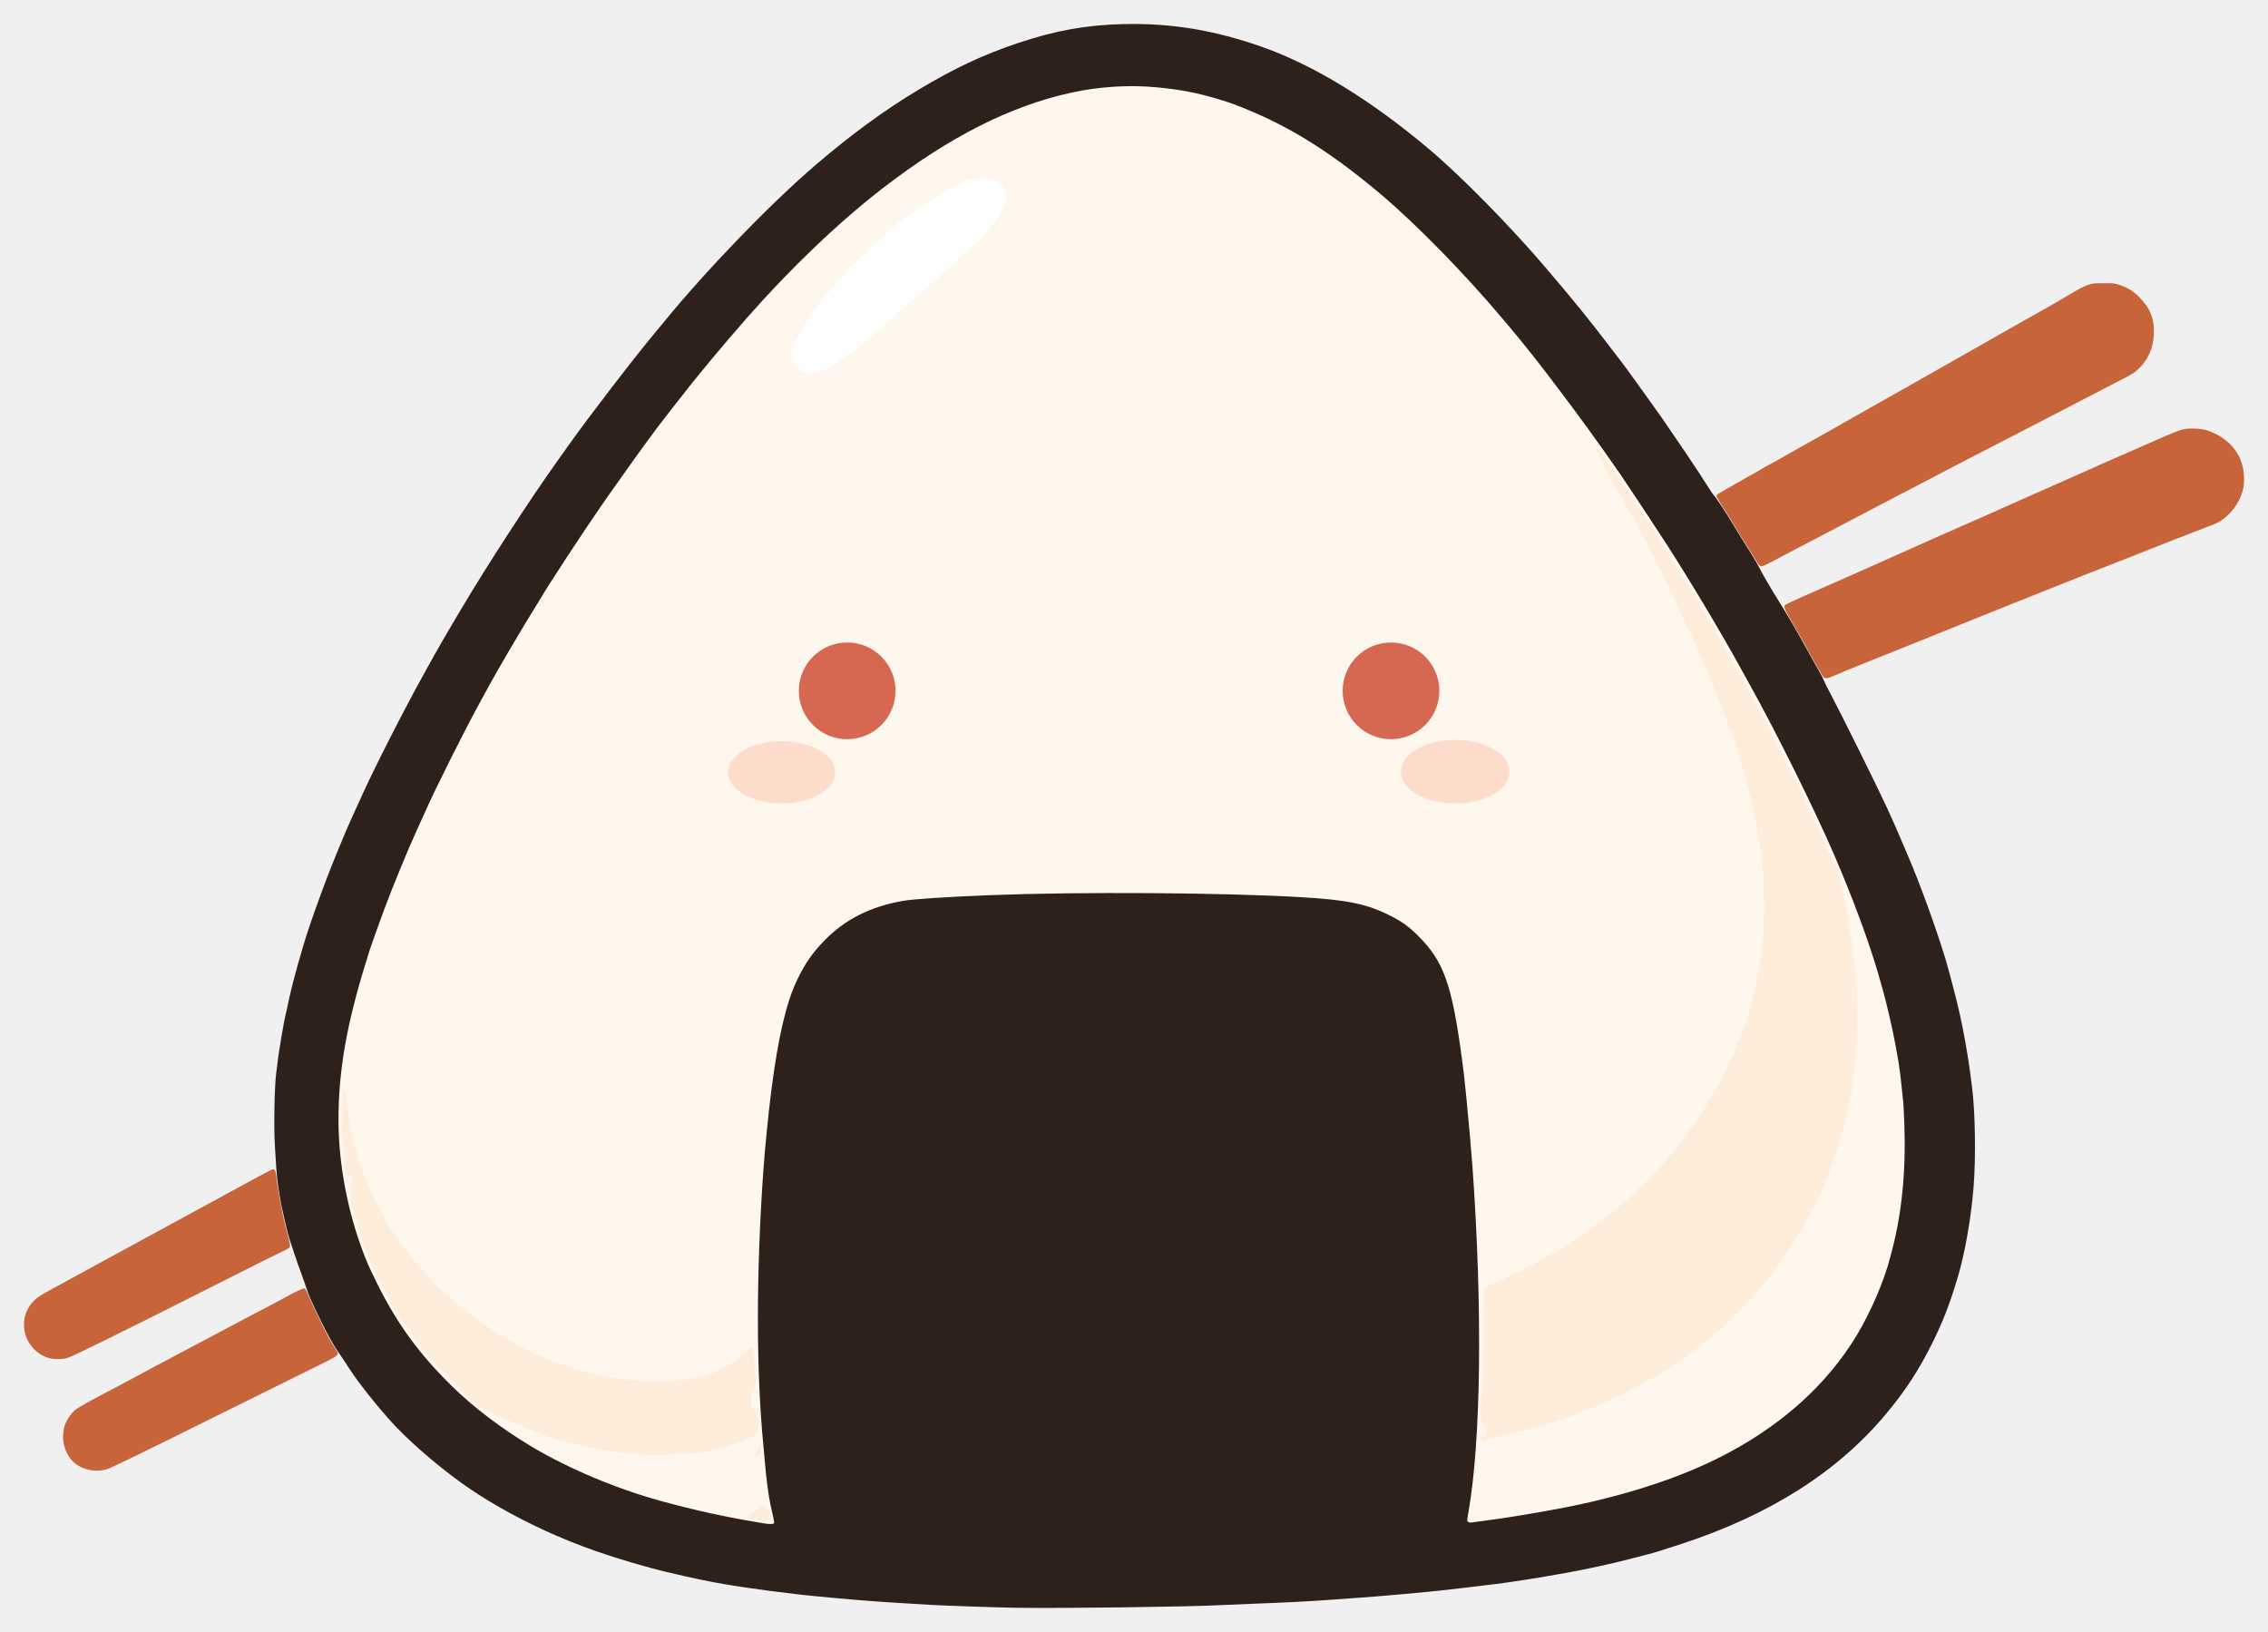
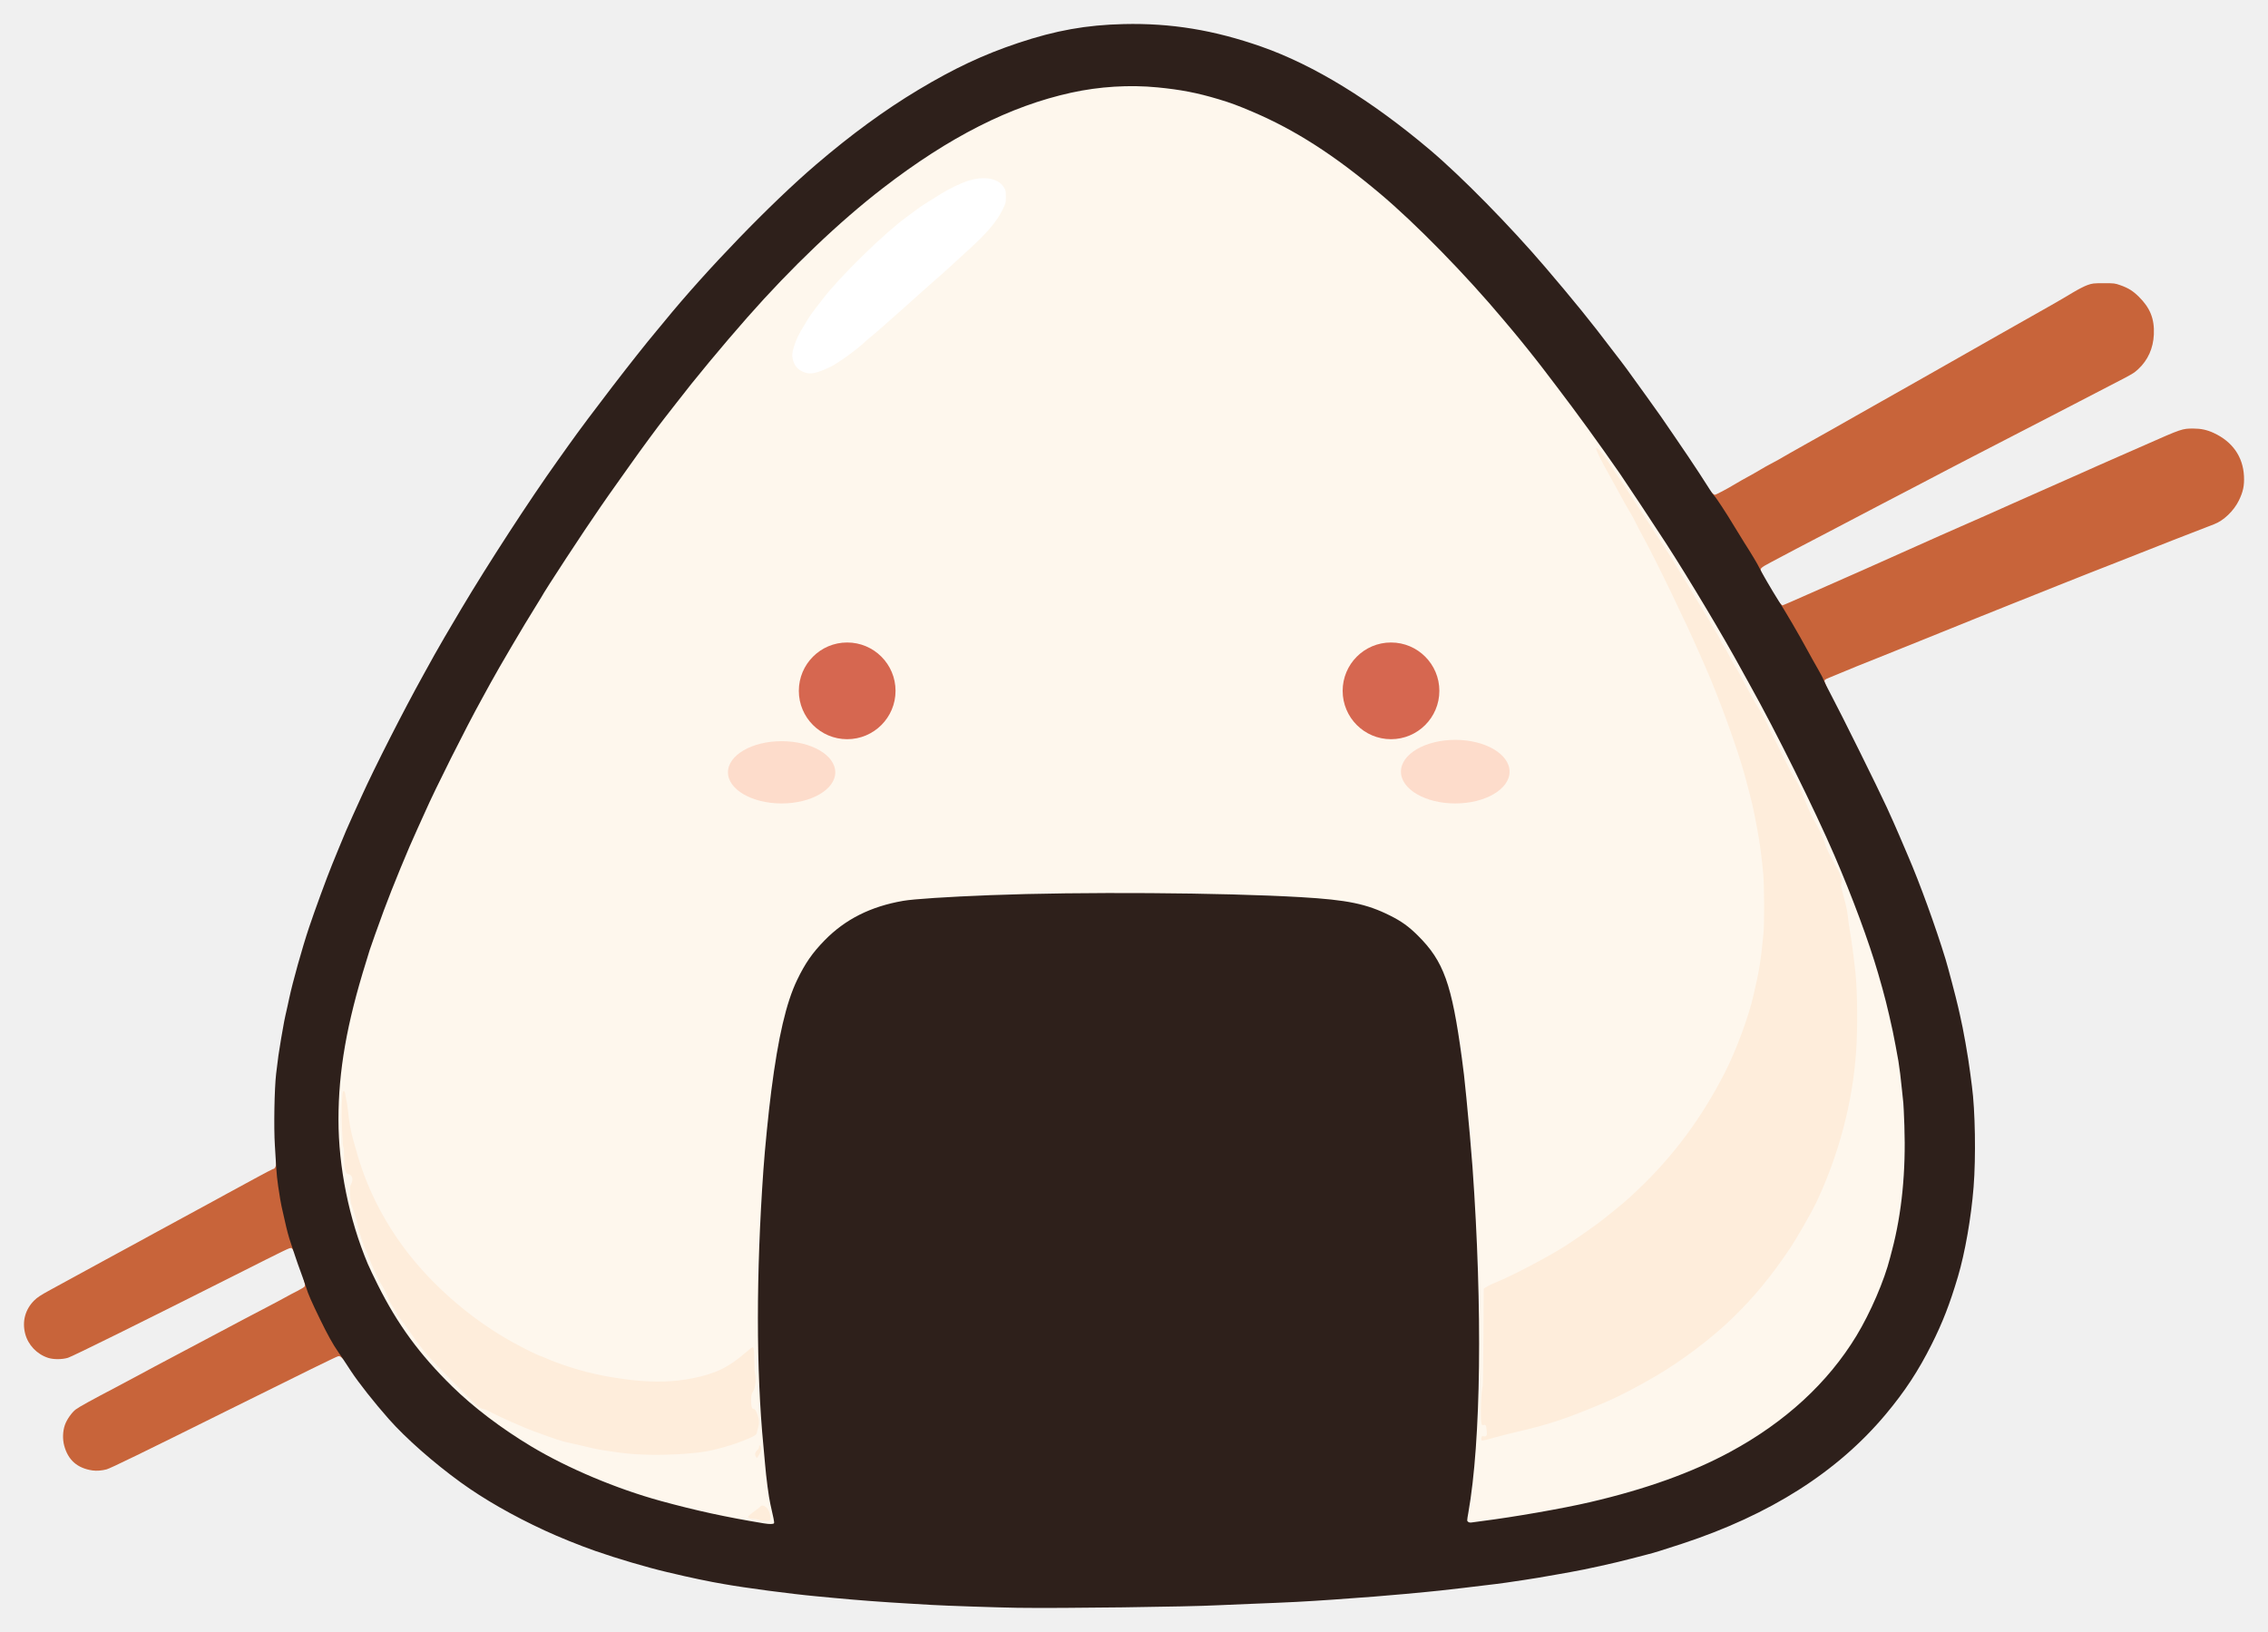
<svg xmlns="http://www.w3.org/2000/svg" viewBox="168 665 3424 2463" role="img" aria-label="Bentotachi's onigiri">
-   <path id="chopsticks" d="m 307.5,2884.987 c -22.695,-3.362 -36.662,-15.602 -42.516,-37.254 -2.709,-10.021 -2.336,-21.823 0.991,-31.382 2.848,-8.183 10.363,-18.906 16.488,-23.526 4.939,-3.725 24.267,-14.389 59.537,-32.847 10.175,-5.325 23,-12.158 28.5,-15.184 10.624,-5.845 42.326,-22.74 85,-45.297 14.3,-7.559 32.975,-17.459 41.5,-22 31.419,-16.736 51.019,-27.076 72,-37.984 11.825,-6.148 25.1,-13.22 29.5,-15.716 14.148,-8.026 26.63,-13.919 28.812,-13.603 1.66,0.24 3.023,2.493 6.235,10.307 5.225,12.711 24.049,51.955 30.646,63.891 2.769,5.01 7.009,12.095 9.421,15.744 7.633,11.548 10.587,8.975 -37.365,32.555 -22.962,11.292 -78.425,38.752 -123.25,61.023 -129.757,64.467 -178.104,88.014 -184,89.618 -7.188,1.954 -15.282,2.578 -21.5,1.657 z m -66.702,-169.918 c -17.054,-5.453 -30.443,-19.543 -34.816,-36.64 -4.749,-18.569 0.092,-36.447 13.518,-49.919 4.856,-4.873 9.718,-8.047 25.5,-16.651 10.725,-5.846 24,-13.089 29.5,-16.094 5.5,-3.005 15.4,-8.406 22,-12.002 6.6,-3.596 18.75,-10.233 27,-14.749 16.262,-8.902 32.879,-17.926 52.5,-28.512 6.875,-3.709 16.325,-8.89 21,-11.514 4.675,-2.623 25.375,-13.874 46,-25.002 20.625,-11.128 41.325,-22.375 46,-24.995 4.675,-2.619 14.575,-8.036 22,-12.037 7.425,-4.001 25.313,-13.719 39.75,-21.595 14.438,-7.877 27.296,-14.584 28.574,-14.904 3.423,-0.859 4.835,1.56 5.724,9.809 0.727,6.747 1.564,12.207 5.4,35.236 2.579,15.482 7.418,37.475 11.222,51 2.011,7.15 3.848,14.853 4.083,17.118 0.376,3.621 0.085,4.361 -2.413,6.136 -1.562,1.11 -5.571,3.166 -8.908,4.568 -3.337,1.403 -48.112,23.811 -99.5,49.795 -128.611,65.033 -216.123,108.253 -224.288,110.77 -8.776,2.705 -21.709,2.784 -29.847,0.182 z M 2920.487,1686.75 c -2.668,-3.736 -16.348,-27.553 -22.258,-38.75 -3.048,-5.775 -10.122,-18.375 -15.72,-28 -22.539,-38.753 -22.608,-38.91 -18.759,-42.174 1.655,-1.404 29.036,-13.708 84.25,-37.861 22.72,-9.939 40.676,-17.922 91,-40.461 45.507,-20.381 76.421,-34.115 90,-39.986 16.229,-7.015 51.059,-22.448 79,-35.003 19.115,-8.589 78.634,-34.974 101.5,-44.994 7.15,-3.133 17.725,-7.854 23.5,-10.489 5.775,-2.636 17.025,-7.596 25,-11.023 7.975,-3.427 30.025,-13.104 49,-21.505 54.542,-24.147 55.595,-24.505 72.098,-24.505 11.704,0 20.731,1.937 30.879,6.625 28.391,13.116 44.359,35.937 45.761,65.403 0.669,14.062 -1.301,23.438 -7.67,36.506 -7.735,15.869 -23.215,30.651 -37.724,36.024 -14.026,5.194 -100.915,39.212 -155.843,61.015 -11.55,4.585 -26.175,10.311 -32.5,12.726 -6.325,2.415 -27.25,10.723 -46.5,18.463 -19.25,7.74 -50.525,20.229 -69.5,27.752 -18.975,7.523 -40.35,16.085 -47.5,19.026 -7.15,2.941 -22.225,9.04 -33.5,13.553 -11.275,4.513 -30.175,12.127 -42,16.919 -34.108,13.823 -85.415,34.425 -98.446,39.532 -15.521,6.082 -41.277,16.713 -49.634,20.486 -8.018,3.62 -12.213,3.83 -14.433,0.721 z m -97.144,-169 c -1.103,-1.238 -4.638,-6.75 -7.855,-12.25 -3.217,-5.5 -7.95,-13.15 -10.516,-17 -2.567,-3.85 -9.534,-15.1 -15.484,-25 -5.949,-9.9 -15.279,-24.844 -20.733,-33.21 -5.464,-8.381 -9.764,-16 -9.577,-16.971 0.193,-1.002 3.784,-3.638 8.331,-6.114 4.396,-2.394 13.167,-7.404 19.492,-11.133 6.325,-3.729 15.55,-8.959 20.5,-11.622 4.95,-2.663 12.958,-7.232 17.795,-10.153 4.837,-2.921 11.137,-6.482 14,-7.914 6.239,-3.122 20.373,-11.042 30.705,-17.207 4.125,-2.461 15.825,-9.051 26,-14.643 10.175,-5.592 26.375,-14.676 36,-20.187 9.625,-5.511 24.925,-14.203 34,-19.316 9.075,-5.113 27.75,-15.683 41.5,-23.487 13.75,-7.804 32.875,-18.609 42.5,-24.01 9.625,-5.401 26.725,-15.094 38,-21.541 35.264,-20.162 63.381,-36.136 96,-54.54 85.017,-47.967 94.096,-53.154 113,-64.563 8.255,-4.982 17.946,-9.949 22.5,-11.532 7.486,-2.602 9.06,-2.781 24.5,-2.794 15.907,-0.013 16.814,0.097 25.23,3.076 11.95,4.23 18.845,8.537 27.789,17.359 17.127,16.892 23.731,33.505 22.659,57 -0.949,20.799 -8.953,38.645 -23.38,52.128 -6.584,6.154 -9.092,7.657 -34.798,20.858 -21.457,11.019 -45.13,23.291 -96,49.765 -39.964,20.799 -79.242,41.089 -119,61.473 -20.35,10.433 -37.45,19.313 -38,19.733 -0.55,0.42 -19.45,10.331 -42,22.023 -22.55,11.693 -49.775,25.885 -60.5,31.537 -39.965,21.062 -59.095,31.094 -81,42.475 -35.429,18.408 -66.314,34.635 -81.155,42.642 -7.51,4.051 -14.744,7.366 -16.076,7.366 -1.331,0 -3.323,-1.012 -4.426,-2.25 z" fill="#c8643a" />
-   <path id="body" d="m 1704,3092.374 c -29.597,-0.446 -110.042,-3.157 -129.5,-4.363 -8.8,-0.546 -24.325,-1.463 -34.5,-2.039 -37.371,-2.115 -79.365,-5.271 -113,-8.49 -8.525,-0.816 -20.675,-1.96 -27,-2.542 -37.914,-3.488 -107.687,-12.72 -139.5,-18.459 -4.95,-0.893 -12.375,-2.229 -16.5,-2.97 -8.087,-1.452 -32.749,-6.612 -42.5,-8.892 -3.3,-0.772 -9.375,-2.185 -13.5,-3.141 -4.125,-0.956 -9.975,-2.313 -13,-3.017 -28.674,-6.668 -76.672,-20.817 -108.112,-31.868 -24.743,-8.697 -54.132,-20.57 -76.405,-30.867 -48.256,-22.309 -91.88,-47.28 -126.865,-72.62 -40.933,-29.648 -83.01,-66.71 -108.545,-95.606 -21.932,-24.82 -45.658,-54.873 -57.236,-72.5 -4.154,-6.325 -9.181,-13.975 -11.171,-17 -1.99,-3.025 -5.503,-8.2 -7.806,-11.5 -8.134,-11.651 -16.271,-26.26 -27.569,-49.5 -13.129,-27.006 -18.393,-39.014 -20.824,-47.5 -0.945,-3.3 -4.406,-13.2 -7.691,-22 -3.285,-8.8 -7.488,-20.725 -9.341,-26.5 -1.852,-5.775 -4.531,-13.875 -5.952,-18 -3.745,-10.869 -6.075,-19.514 -9.971,-37 -1.9,-8.525 -3.942,-17.573 -4.539,-20.107 -0.597,-2.534 -1.48,-7.259 -1.963,-10.5 -0.483,-3.241 -1.853,-11.968 -3.044,-19.393 -1.191,-7.425 -2.529,-20.25 -2.975,-28.5 -0.445,-8.25 -1.345,-23.1 -2,-33 -1.783,-26.958 -0.749,-86.065 1.898,-108.5 2.953,-25.033 3.816,-31.098 7.612,-53.5 4.064,-23.981 4.668,-27.045 9.464,-48 0.504,-2.2 1.675,-7.6 2.602,-12 5.144,-24.398 19.594,-76.082 29.916,-107 8.543,-25.591 26.847,-75.506 35.02,-95.5 2.585,-6.325 7.093,-17.35 10.017,-24.5 9.252,-22.625 13.079,-31.539 21.251,-49.5 4.379,-9.625 10.31,-22.675 13.18,-29 20.345,-44.838 63.541,-129.69 93.415,-183.5 5.496,-9.9 12.97,-23.4 16.608,-30 6.334,-11.491 20.72,-36.145 40.612,-69.6 40.022,-67.31 103.397,-164.815 144.875,-222.9 4.517,-6.325 12.201,-17.125 17.075,-24 30.629,-43.197 101.922,-135.914 131.872,-171.501 3.35,-3.98 8.791,-10.548 12.091,-14.594 63.952,-78.422 160.967,-178.796 229.5,-237.447 53.004,-45.361 103.678,-82.407 154.17,-112.707 54.291,-32.58 98.653,-53.405 151.007,-70.885 56.687,-18.927 102.869,-27.192 159.324,-28.514 71.271,-1.669 136.229,8.983 207.869,34.086 78.908,27.65 165.974,80.99 254.631,155.998 47.725,40.377 120.614,114.566 174.041,177.142 42.872,50.214 69.434,83.008 99.959,123.412 5.225,6.916 11.132,14.585 13.127,17.042 3.804,4.685 8.8,11.537 38.256,52.468 22.02,30.597 24.754,34.502 43.074,61.5 8.024,11.825 17.211,25.325 20.416,30 8.088,11.799 27.801,41.941 33.431,51.118 2.571,4.19 5.419,8.237 6.329,8.992 2.533,2.102 18.213,25.903 29.743,45.148 5.681,9.483 12.9,21.22 16.041,26.083 9.624,14.899 21.105,34.089 22.565,37.717 1.645,4.089 20.009,35.663 28.175,48.442 11.788,18.448 31.112,51.493 43.858,75 5.07,9.35 12.491,22.625 16.491,29.5 4,6.875 7.793,14.147 8.43,16.159 0.637,2.013 5.684,12.137 11.217,22.5 14.905,27.916 70.927,140.996 84.391,170.341 6.435,14.025 14.839,32.925 18.676,42 3.837,9.075 9.794,23.025 13.238,31 17.945,41.554 41.626,106.751 56.844,156.5 3.603,11.778 15.665,57.589 18.694,71 1.118,4.95 2.457,10.8 2.975,13 4.927,20.903 12.347,62.883 15.465,87.5 0.871,6.875 2.041,15.875 2.599,20 4.927,36.378 6.089,106.914 2.505,152.071 -3.677,46.33 -12.935,99.301 -23.67,135.429 -12.27,41.294 -23.111,69.19 -39.831,102.5 -19.946,39.734 -40.287,70.707 -68.96,105 -73.002,87.312 -174.765,151.988 -308.08,195.802 -29.044,9.545 -42.782,13.773 -52.5,16.157 -4.95,1.214 -15.525,3.962 -23.5,6.107 -22.883,6.154 -70.658,16.709 -92.5,20.438 -4.4,0.751 -12.95,2.276 -19,3.388 -16.91,3.109 -45.37,7.869 -51.5,8.612 -3.025,0.367 -9.325,1.3 -14,2.073 -12.408,2.051 -37.387,5.228 -78.25,9.949 -32.109,3.71 -40.25,4.596 -54.75,5.957 -8.525,0.8 -22.925,2.158 -32,3.016 -26.312,2.489 -63.4,5.407 -107.5,8.457 -45.629,3.155 -63.69,4.087 -126.5,6.523 -20.625,0.8 -42.225,1.709 -48,2.021 -44.1,2.377 -237.908,4.855 -303,3.873 z" fill="#fef7ed" />
+   <path id="chopsticks" d="m 307.5,2884.987 c -22.695,-3.362 -36.662,-15.602 -42.516,-37.254 -2.709,-10.021 -2.336,-21.823 0.991,-31.382 2.848,-8.183 10.363,-18.906 16.488,-23.526 4.939,-3.725 24.267,-14.389 59.537,-32.847 10.175,-5.325 23,-12.158 28.5,-15.184 10.624,-5.845 42.326,-22.74 85,-45.297 14.3,-7.559 32.975,-17.459 41.5,-22 31.419,-16.736 51.019,-27.076 72,-37.984 11.825,-6.148 25.1,-13.22 29.5,-15.716 4.4,-2.496 12.594,-6.841 18.209,-9.655 5.615,-2.814 10.661,-5.962 11.213,-6.994 0.713,-1.332 0.541,-3.509 -0.594,-7.497 -1.292,-4.541 -1.357,-5.91 -0.341,-7.134 0.692,-0.833 1.696,-1.515 2.232,-1.515 1.426,0 14.56,12.906 16.752,16.462 1.03,1.671 3.204,6.638 4.831,11.039 3.469,9.386 24.22,52.923 31.441,65.966 2.751,4.969 7.196,12.389 9.879,16.488 5.787,8.845 6.133,11.812 1.8,15.457 -1.692,1.424 -3.55,2.589 -4.129,2.589 -0.579,0 -2.803,-1.581 -4.942,-3.514 -3.111,-2.811 -4.411,-3.384 -6.493,-2.861 -3.058,0.767 -52.642,25.081 -165.359,81.086 -129.645,64.415 -178.101,88.016 -184,89.62 -7.188,1.954 -15.282,2.578 -21.5,1.657 z m -66.702,-169.918 c -17.054,-5.453 -30.443,-19.543 -34.816,-36.64 -4.749,-18.569 0.092,-36.447 13.518,-49.919 4.856,-4.873 9.718,-8.047 25.5,-16.651 10.725,-5.846 24,-13.089 29.5,-16.094 5.5,-3.005 15.4,-8.406 22,-12.002 6.6,-3.596 18.75,-10.233 27,-14.749 16.262,-8.902 32.879,-17.926 52.5,-28.512 6.875,-3.709 16.325,-8.89 21,-11.514 4.675,-2.623 25.375,-13.874 46,-25.002 20.625,-11.128 41.325,-22.375 46,-24.995 4.675,-2.619 14.575,-8.036 22,-12.037 7.425,-4.001 25.74,-13.953 40.7,-22.114 14.96,-8.162 27.672,-14.84 28.25,-14.84 2.588,0 5.05,-4.085 5.05,-8.378 0,-7.364 1.976,-7.705 8.559,-1.478 7.239,6.846 8.241,8.925 9.434,19.563 0.921,8.217 1.596,12.644 5.454,35.792 3.396,20.378 9.192,45.49 14.621,63.355 2.67,8.786 2.475,10.537 -1.685,15.142 -4.847,5.365 -7.454,5.302 -9.962,-0.243 -1.057,-2.335 -2.733,-4.398 -3.725,-4.584 -2.456,-0.46 -6.226,1.362 -85.137,41.151 -133.484,67.306 -245.129,122.523 -251.915,124.59 -8.791,2.678 -21.75,2.746 -29.847,0.158 z M 2911.861,1698.295 c -4.724,-4.837 -9.608,-10.82 -10.855,-13.295 -1.247,-2.475 -5.062,-9.225 -8.479,-15 -3.417,-5.775 -9.895,-17.391 -14.397,-25.814 -4.502,-8.422 -9.254,-17.006 -10.56,-19.075 -8.253,-13.073 -24.57,-42.874 -24.57,-44.872 0,-2.579 4.965,-8.239 7.227,-8.239 0.759,0 2.907,1.575 4.773,3.5 1.866,1.925 3.71,3.5 4.098,3.5 0.388,0 17.512,-7.466 38.054,-16.591 20.542,-9.125 45.448,-20.115 55.348,-24.421 16.455,-7.158 28.218,-12.392 86.5,-38.486 46.65,-20.886 76.492,-34.143 90,-39.983 16.229,-7.015 51.059,-22.448 79,-35.003 19.115,-8.589 78.634,-34.974 101.5,-44.994 7.15,-3.133 17.725,-7.854 23.5,-10.489 5.775,-2.636 17.025,-7.596 25,-11.023 7.975,-3.427 30.025,-13.104 49,-21.505 54.542,-24.147 55.595,-24.505 72.098,-24.505 11.704,0 20.731,1.937 30.879,6.625 28.391,13.116 44.359,35.937 45.761,65.403 0.669,14.062 -1.301,23.438 -7.67,36.506 -7.735,15.869 -23.215,30.651 -37.724,36.024 -14.026,5.194 -100.915,39.212 -155.843,61.015 -11.55,4.585 -26.175,10.311 -32.5,12.726 -6.325,2.415 -27.25,10.723 -46.5,18.463 -19.25,7.74 -50.525,20.229 -69.5,27.752 -18.975,7.523 -40.35,16.085 -47.5,19.026 -7.15,2.941 -22,8.946 -33,13.345 -11,4.399 -37.325,15.019 -58.5,23.602 -21.175,8.583 -48.175,19.438 -60,24.123 -26.834,10.632 -47.267,18.918 -61.5,24.941 -6.05,2.56 -13.25,5.541 -16,6.623 -7.837,3.086 -8.29,3.869 -5.583,9.65 2.765,5.904 2.483,8.57 -0.951,8.972 -2.022,0.237 -4.205,-1.434 -11.105,-8.5 z m -95.486,-166.471 c -5.996,-5.805 -9.343,-10.33 -16.146,-21.824 -4.72,-7.975 -10.684,-17.65 -13.254,-21.5 -2.569,-3.85 -9.531,-15.1 -15.471,-25 -5.94,-9.9 -15.458,-25.074 -21.152,-33.72 -5.694,-8.646 -10.353,-16.443 -10.353,-17.327 0,-1.966 5.321,-7.453 7.227,-7.453 0.759,0 2.907,1.575 4.773,3.5 1.866,1.925 4.054,3.5 4.862,3.5 1.758,0 18.607,-8.908 30.852,-16.311 4.832,-2.922 13.286,-7.732 18.786,-10.689 5.5,-2.958 13.958,-7.77 18.795,-10.694 4.837,-2.925 11.137,-6.489 14,-7.921 6.239,-3.122 20.373,-11.042 30.705,-17.207 4.125,-2.461 15.825,-9.051 26,-14.643 10.175,-5.592 26.375,-14.676 36,-20.187 9.625,-5.511 24.925,-14.203 34,-19.316 9.075,-5.113 27.75,-15.683 41.5,-23.487 13.75,-7.804 32.875,-18.609 42.5,-24.01 9.625,-5.401 26.725,-15.094 38,-21.541 35.264,-20.162 63.381,-36.136 96,-54.54 85.017,-47.967 94.096,-53.154 113,-64.563 8.255,-4.982 17.946,-9.949 22.5,-11.532 7.486,-2.602 9.06,-2.781 24.5,-2.794 15.907,-0.013 16.814,0.097 25.23,3.076 11.95,4.23 18.845,8.537 27.789,17.359 17.127,16.892 23.731,33.505 22.659,57 -0.949,20.799 -8.953,38.645 -23.38,52.128 -6.584,6.154 -9.092,7.657 -34.798,20.858 -21.457,11.019 -45.13,23.291 -96,49.765 -39.964,20.799 -79.242,41.089 -119,61.473 -20.35,10.433 -37.45,19.313 -38,19.733 -0.55,0.42 -19.45,10.331 -42,22.023 -22.55,11.693 -49.775,25.885 -60.5,31.537 -40.192,21.182 -59.128,31.111 -81,42.471 -30.982,16.092 -62.325,32.564 -82.25,43.225 -18.607,9.957 -18.554,9.892 -14.506,17.533 1.754,3.311 2.007,4.633 1.151,6 -2.351,3.751 -5.156,2.69 -13.02,-4.923 z" fill="#c8643a" />
+   <path id="body" d="m 1704,3077.374 c -29.597,-0.446 -110.042,-3.157 -129.5,-4.363 -8.8,-0.546 -24.325,-1.463 -34.5,-2.039 -37.371,-2.115 -79.365,-5.271 -113,-8.49 -8.525,-0.816 -20.675,-1.96 -27,-2.542 -37.914,-3.488 -107.687,-12.72 -139.5,-18.459 -4.95,-0.893 -12.375,-2.229 -16.5,-2.97 -8.087,-1.452 -32.749,-6.612 -42.5,-8.892 -3.3,-0.772 -9.375,-2.185 -13.5,-3.141 -4.125,-0.956 -9.975,-2.313 -13,-3.017 -28.674,-6.668 -76.672,-20.817 -108.112,-31.868 -17.155,-6.03 -23.758,-8.586 -51.638,-19.99 -39.974,-16.35 -94.794,-45.263 -130.742,-68.954 -38.951,-25.67 -92.645,-70.33 -114.68,-95.386 C 746.12,2780.305 723.014,2750.78 711,2732.094 c -4.675,-7.271 -11.39,-17.355 -14.923,-22.407 -10.349,-14.803 -17.626,-27.674 -29.786,-52.687 -13.129,-27.006 -18.393,-39.014 -20.824,-47.5 -0.945,-3.3 -4.406,-13.2 -7.691,-22 -3.285,-8.8 -7.488,-20.725 -9.341,-26.5 -1.852,-5.775 -4.531,-13.875 -5.952,-18 -3.745,-10.869 -6.075,-19.514 -9.971,-37 -1.9,-8.525 -3.942,-17.573 -4.539,-20.107 -0.597,-2.534 -1.48,-7.259 -1.963,-10.5 -0.483,-3.241 -1.853,-11.968 -3.044,-19.393 -1.191,-7.425 -2.529,-20.25 -2.975,-28.5 -0.445,-8.25 -1.345,-23.1 -2,-33 -1.783,-26.958 -0.749,-86.065 1.898,-108.5 2.953,-25.033 3.816,-31.098 7.612,-53.5 4.064,-23.981 4.668,-27.045 9.464,-48 0.504,-2.2 1.675,-7.6 2.602,-12 5.144,-24.398 19.594,-76.082 29.916,-107 8.543,-25.591 26.847,-75.506 35.02,-95.5 2.585,-6.325 7.093,-17.35 10.017,-24.5 9.252,-22.625 13.079,-31.539 21.251,-49.5 4.379,-9.625 10.31,-22.675 13.18,-29 20.345,-44.838 63.541,-129.69 93.415,-183.5 5.496,-9.9 12.97,-23.4 16.608,-30 6.334,-11.491 20.72,-36.145 40.612,-69.6 40.022,-67.31 103.397,-164.815 144.875,-222.9 4.517,-6.325 12.201,-17.125 17.075,-24 30.629,-43.197 101.922,-135.914 131.872,-171.501 3.35,-3.98 8.791,-10.548 12.091,-14.594 9.473,-11.616 47.997,-56.442 57.435,-66.832 70.944,-78.088 130.675,-135.516 191.565,-184.178 43.36,-34.652 79.258,-59.893 119.67,-84.145 54.291,-32.58 98.653,-53.405 151.007,-70.885 56.687,-18.927 102.869,-27.192 159.324,-28.514 71.271,-1.669 136.229,8.983 207.869,34.086 60.223,21.102 127.602,58.471 192.345,106.676 72.289,53.822 126.608,104.631 199.798,186.887 40.343,45.34 86.675,101.777 121.499,148 3.522,4.675 8.729,11.425 11.571,15 5.4,6.793 10.15,13.297 39.802,54.5 22.02,30.597 24.754,34.502 43.074,61.5 8.024,11.825 17.211,25.325 20.416,30 8.088,11.799 27.801,41.941 33.431,51.118 2.571,4.19 5.419,8.237 6.329,8.992 2.533,2.102 18.213,25.903 29.743,45.148 5.681,9.483 12.9,21.22 16.041,26.083 9.624,14.899 21.105,34.089 22.565,37.717 1.645,4.089 20.009,35.663 28.175,48.442 11.788,18.448 31.112,51.493 43.858,75 5.07,9.35 12.491,22.625 16.491,29.5 4,6.875 7.793,14.147 8.43,16.159 0.637,2.013 5.684,12.137 11.217,22.5 14.905,27.916 70.927,140.996 84.391,170.341 6.435,14.025 14.839,32.925 18.676,42 3.837,9.075 9.794,23.025 13.238,31 17.945,41.554 41.626,106.751 56.844,156.5 3.603,11.778 15.665,57.589 18.694,71 1.118,4.95 2.457,10.8 2.975,13 4.927,20.903 12.347,62.883 15.465,87.5 0.871,6.875 2.041,15.875 2.599,20 4.927,36.378 6.089,106.914 2.505,152.071 -3.677,46.33 -12.935,99.301 -23.67,135.429 -12.27,41.294 -23.111,69.19 -39.831,102.5 -20.475,40.789 -40.222,70.658 -71.07,107.5 -61.339,73.257 -165.435,137.045 -290.969,178.302 -29.044,9.545 -42.782,13.773 -52.5,16.157 -4.95,1.214 -15.525,3.962 -23.5,6.107 -22.883,6.154 -70.658,16.709 -92.5,20.438 -4.4,0.751 -12.95,2.276 -19,3.388 -16.91,3.109 -45.37,7.869 -51.5,8.612 -3.025,0.367 -9.325,1.3 -14,2.073 -12.408,2.051 -37.387,5.228 -78.25,9.949 -32.109,3.71 -40.25,4.596 -54.75,5.957 -8.525,0.8 -22.925,2.158 -32,3.016 -26.312,2.489 -63.4,5.407 -107.5,8.457 -45.629,3.155 -63.69,4.087 -126.5,6.523 -20.625,0.8 -42.225,1.709 -48,2.021 -44.1,2.377 -237.908,4.855 -303,3.873 z" fill="#fef7ed" />
  <path id="shade" d="m 1321,2960.891 c -3.575,-0.392 -7.767,-1.202 -9.315,-1.802 -1.548,-0.599 -4.725,-1.09 -7.059,-1.09 -2.334,0 -5.117,-0.649 -6.185,-1.443 -1.875,-1.393 -1.821,-1.548 1.559,-4.521 1.925,-1.693 5.993,-4.821 9.04,-6.952 3.047,-2.131 6.14,-4.597 6.872,-5.479 3.662,-4.413 11.545,0.951 13.89,9.452 3.23,11.704 2.235,13.042 -8.803,11.834 z m -11.965,-96.826 c -1.831,-3.42 -1.162,-6.622 1.965,-9.408 1.865,-1.662 3,-3.647 3,-5.249 0,-4.14 2.458,-2.254 2.827,2.168 0.237,2.848 -0.448,5.361 -2.5,9.169 -1.555,2.886 -3.149,5.248 -3.542,5.25 -0.393,0 -1.181,-0.867 -1.75,-1.931 z M 1136.5,2860.957 c -15.886,-0.699 -25.802,-1.692 -45,-4.51 -20.395,-2.993 -23.087,-3.526 -48,-9.506 -4.4,-1.056 -12.43,-2.859 -17.845,-4.006 -9.708,-2.057 -17.705,-4.692 -51.148,-16.858 -14.291,-5.199 -52.575,-22.065 -63.007,-27.758 -7.789,-4.251 -10.267,-5.305 -13.697,-5.827 -2.074,-0.316 -5.805,-2.193 -8.5,-4.277 -2.642,-2.043 -20.339,-19.465 -39.327,-38.715 -36.073,-36.571 -42.494,-44.108 -65.716,-77.145 -5.632,-8.012 -11.554,-16.065 -13.162,-17.895 -1.607,-1.831 -3.25,-4.37 -3.65,-5.644 -0.4,-1.274 -3.083,-5.916 -5.961,-10.316 -2.878,-4.4 -5.568,-9.081 -5.976,-10.402 -1.445,-4.672 -8.673,-19.621 -10.922,-22.589 -4.092,-5.4 -14.797,-28.532 -21.219,-45.852 -0.784,-2.114 -2.333,-5.624 -3.444,-7.8 -3.139,-6.152 -10.053,-27.718 -11.978,-37.357 -0.93,-4.658 -2.157,-9.033 -4.487,-16 -1.868,-5.585 -2.87,-8.691 -5.165,-16 -0.898,-2.862 -1.697,-9.632 -1.868,-15.834 -0.256,-9.281 -0.022,-11.288 1.632,-14 3.744,-6.14 1.724,-14.2 -3.722,-14.851 -1.451,-0.173 -2.961,-0.99 -3.356,-1.815 -3.045,-6.365 -3.484,-9.266 -3.484,-23 0,-7.975 -0.415,-15.146 -0.923,-15.934 -1.04,-1.617 -1.196,-3.608 -2.465,-31.566 -0.932,-20.537 0.116,-51.129 1.811,-52.823 1.654,-1.654 2.883,0.271 3.56,5.574 0.369,2.887 1.107,6.824 1.64,8.749 0.534,1.925 1.39,7.325 1.903,12 3.085,28.101 4.46,34.594 14.937,70.5 15.999,54.834 43.998,107.874 81.293,154 40.754,50.404 95.713,96.497 152.244,127.685 16.678,9.201 40.121,20.815 42.016,20.815 0.363,0 4.333,1.618 8.822,3.595 19.301,8.502 50.098,18.494 70.662,22.926 4.125,0.889 9.3,2.042 11.5,2.562 8.07,1.907 34.369,6.043 47.5,7.471 34.271,3.725 63.463,2.89 91,-2.603 35.747,-7.13 54.19,-16.099 81.638,-39.701 4.637,-3.987 8.811,-7.25 9.274,-7.25 2.248,0 2.801,3.805 2.881,19.801 0.052,10.42 0.558,18.731 1.272,20.896 0.792,2.401 0.955,6.452 0.489,12.199 -0.556,6.871 -1.287,9.636 -3.626,13.726 -2.638,4.613 -2.929,6.01 -2.929,14.059 0,9.437 1.211,12.799 4.615,12.812 1.283,0.01 2.559,1.983 4.523,7.007 3.121,7.984 3.497,13.616 1.398,20.912 -0.805,2.798 -1.7,6.27 -1.988,7.715 -0.673,3.374 -2.517,4.521 -17.048,10.61 -18.186,7.62 -45.672,15.475 -63.5,18.148 -24.883,3.731 -63.249,5.402 -93.5,4.071 z m 1267.965,-22.014 c -0.359,-0.581 -0.369,-2.188 -0.022,-3.571 0.54,-2.151 1.037,-2.425 3.435,-1.899 4.22,0.927 5.414,-1.185 4.619,-8.17 -1.039,-9.127 -1.278,-9.597 -4.558,-8.941 -2.653,0.531 -2.91,0.304 -3.554,-3.126 -1.723,-9.185 -0.131,-51.603 2.071,-55.165 0.369,-0.597 0.843,-33.819 1.054,-73.828 0.211,-40.009 0.407,-73.038 0.437,-73.398 0.088,-1.085 10.596,-6.684 18.314,-9.759 23.955,-9.546 79.447,-38.722 105.739,-55.595 15.713,-10.083 45.685,-31.113 55.505,-38.944 31.501,-25.122 35.801,-28.792 53.853,-45.963 53.432,-50.824 95.855,-108.083 130.828,-176.584 16.894,-33.09 35.794,-84.126 42.957,-116 1.051,-4.675 2.983,-13.225 4.295,-19 3.832,-16.871 6.869,-35.446 8.462,-51.75 0.605,-6.188 1.662,-16.312 2.349,-22.5 1.516,-13.64 1.361,-71.492 -0.24,-89.75 -2.17,-24.752 -5.244,-47.868 -9.041,-68 -6.805,-36.081 -6.981,-36.841 -18.46,-79.84 -10.491,-39.299 -39.603,-119.64 -60.028,-165.66 -3.662,-8.25 -7.924,-17.925 -9.473,-21.5 -19.15,-44.208 -66.652,-142.444 -84.139,-174 -4.114,-7.425 -9.163,-17.075 -11.218,-21.444 -2.055,-4.369 -5.827,-11.344 -8.382,-15.5 -4.83,-7.857 -10.241,-17.521 -20.751,-37.056 -3.403,-6.325 -8.131,-14.875 -10.507,-19 -13.437,-23.33 -22.338,-42 -20.023,-42 2.966,0 13.736,13.643 24.133,30.571 2.542,4.139 5.932,9.191 7.533,11.227 1.601,2.036 6.238,8.877 10.304,15.202 4.066,6.325 13.051,19.976 19.967,30.335 6.916,10.359 14.317,21.609 16.447,25 4.932,7.851 11.373,17.751 25.804,39.665 6.339,9.625 13.683,21.325 16.322,26 2.638,4.675 6.444,10.975 8.457,14 2.013,3.025 7.52,12.025 12.239,20 4.719,7.975 10.093,17.059 11.943,20.188 1.85,3.128 6.121,10.103 9.492,15.5 3.371,5.397 8.393,13.863 11.162,18.812 2.768,4.95 6.915,12.047 9.216,15.77 2.301,3.724 4.68,8.224 5.287,10 0.607,1.776 2.41,4.947 4.006,7.046 1.596,2.099 4.947,7.949 7.447,13 2.5,5.051 5.752,10.984 7.226,13.184 3.784,5.646 11.695,19.811 19.476,34.876 3.658,7.082 7.754,14.499 9.101,16.482 1.348,1.983 2.465,4.064 2.482,4.624 0.018,0.56 2.941,5.518 6.497,11.018 3.556,5.5 7.838,12.925 9.517,16.5 6.93,14.755 17.694,36.831 21.18,43.438 2.05,3.884 5.562,10.887 7.806,15.562 6.854,14.281 11.885,23.652 17.502,32.599 2.953,4.704 7.025,12.905 9.049,18.226 7.118,18.713 13.305,32.864 18.462,42.222 11.187,20.301 13.328,24.811 16.588,34.953 1.856,5.775 5.223,13.875 7.481,18 2.258,4.125 5.234,9.75 6.613,12.5 1.379,2.75 3.305,6.127 4.282,7.503 0.976,1.377 3.228,6.271 5.004,10.875 2.875,7.455 3.106,8.78 2.111,12.101 -1.192,3.977 -1.449,2.624 5.723,30.021 1.656,6.325 3.319,15.1 3.696,19.5 0.377,4.4 2.012,15.875 3.633,25.5 2.782,16.517 5.462,36.503 7.779,58 3.247,30.135 3.783,86.837 1.162,123 -5.606,77.343 -26.54,155.843 -60.801,228.001 -5.906,12.438 -29.485,53.6 -37.807,65.999 -30.209,45.007 -55.911,76.1 -90.117,109.018 -29.942,28.814 -74.154,62.222 -111.428,84.197 -31.112,18.343 -59.417,32.921 -83.462,42.987 -55.086,23.06 -79.412,31.132 -127.5,42.307 -10.725,2.492 -26.715,6.547 -35.534,9.011 -17.451,4.875 -18.038,4.981 -19.001,3.422 z" fill="#feeddb" />
  <path id="highlight" d="m 1382.255,1227.104 c -8.991,-3.345 -14.187,-8.768 -16.786,-17.523 -2.112,-7.112 -1.806,-11.899 1.409,-22.081 3.171,-10.041 7.558,-19.088 15.03,-31 2.76,-4.4 5.91,-9.621 7.001,-11.603 1.09,-1.982 5.608,-8.281 10.04,-14 4.432,-5.718 9.744,-12.592 11.805,-15.276 25.389,-33.059 91.455,-97.727 124.747,-122.106 4.4,-3.222 12.05,-8.866 17,-12.541 4.95,-3.676 10.125,-7.251 11.5,-7.945 1.375,-0.694 6.775,-4.054 12,-7.466 17.747,-11.589 29.75,-18.098 45.203,-24.513 27.486,-11.411 52.681,-8.72 62.297,6.653 2.792,4.465 3,5.461 3,14.405 0,9.57 -0.021,9.651 -5.177,20 -9.012,18.087 -23.797,35.34 -52.757,61.562 -9.386,8.499 -19.316,17.583 -22.066,20.187 -6.343,6.006 -20.982,19.065 -34.5,30.776 -5.775,5.003 -14.347,12.644 -19.05,16.981 -4.702,4.337 -13.688,12.385 -19.968,17.885 -6.28,5.5 -14.412,12.7 -18.072,16 -12.45,11.227 -26.621,23.546 -32.023,27.839 -2.963,2.355 -7.413,6.211 -9.888,8.57 -11.404,10.868 -40.684,31.942 -51.433,37.02 -20.805,9.827 -29.83,11.704 -39.313,8.176 z" fill="#ffffff" />
  <g id="blush" fill="#fddccb">
    <ellipse cx="1348" cy="1831" rx="81" ry="47" />
    <ellipse cx="2365" cy="1830" rx="82" ry="48" />
  </g>
  <g id="eyes" fill="#d66750">
    <circle cx="1447" cy="1708" r="73" />
    <circle cx="2268" cy="1708" r="73" />
  </g>
  <path id="outline-and-nori" d="m 1704,3092.374 c -29.597,-0.446 -110.042,-3.157 -129.5,-4.363 -8.8,-0.546 -24.325,-1.463 -34.5,-2.039 -37.371,-2.115 -79.365,-5.271 -113,-8.49 -8.525,-0.816 -20.675,-1.96 -27,-2.542 -37.914,-3.488 -107.687,-12.72 -139.5,-18.459 -4.95,-0.893 -12.375,-2.229 -16.5,-2.97 -8.087,-1.452 -32.749,-6.612 -42.5,-8.892 -3.3,-0.772 -9.375,-2.185 -13.5,-3.141 -4.125,-0.956 -9.975,-2.313 -13,-3.017 -28.674,-6.668 -76.672,-20.817 -108.112,-31.868 -24.743,-8.697 -54.132,-20.57 -76.405,-30.867 -48.256,-22.309 -91.88,-47.28 -126.865,-72.62 -40.933,-29.648 -83.01,-66.71 -108.545,-95.606 -21.932,-24.82 -45.658,-54.873 -57.236,-72.5 -4.154,-6.325 -9.181,-13.975 -11.171,-17 -1.99,-3.025 -5.503,-8.2 -7.806,-11.5 -8.134,-11.651 -16.271,-26.26 -27.569,-49.5 -13.129,-27.006 -18.393,-39.014 -20.824,-47.5 -0.945,-3.3 -4.406,-13.2 -7.691,-22 -3.285,-8.8 -7.488,-20.725 -9.341,-26.5 -1.852,-5.775 -4.531,-13.875 -5.952,-18 -3.745,-10.869 -6.075,-19.514 -9.971,-37 -1.9,-8.525 -3.942,-17.573 -4.539,-20.107 -0.597,-2.534 -1.48,-7.259 -1.963,-10.5 -0.483,-3.241 -1.853,-11.968 -3.044,-19.393 -1.191,-7.425 -2.529,-20.25 -2.975,-28.5 -0.445,-8.25 -1.345,-23.1 -2,-33 -1.783,-26.958 -0.749,-86.065 1.898,-108.5 2.953,-25.033 3.816,-31.098 7.612,-53.5 4.064,-23.981 4.668,-27.045 9.464,-48 0.504,-2.2 1.675,-7.6 2.602,-12 5.144,-24.398 19.594,-76.082 29.916,-107 8.543,-25.591 26.847,-75.506 35.02,-95.5 2.585,-6.325 7.093,-17.35 10.017,-24.5 9.252,-22.625 13.079,-31.539 21.251,-49.5 4.379,-9.625 10.31,-22.675 13.18,-29 20.345,-44.838 63.541,-129.69 93.415,-183.5 5.496,-9.9 12.97,-23.4 16.608,-30 6.334,-11.491 20.72,-36.145 40.612,-69.6 40.022,-67.31 103.397,-164.815 144.875,-222.9 4.517,-6.325 12.201,-17.125 17.075,-24 30.629,-43.197 101.922,-135.914 131.872,-171.501 3.35,-3.98 8.791,-10.548 12.091,-14.594 63.952,-78.422 160.967,-178.796 229.5,-237.447 53.004,-45.361 103.678,-82.407 154.17,-112.707 54.291,-32.58 98.653,-53.405 151.007,-70.885 56.687,-18.927 102.869,-27.192 159.324,-28.514 71.271,-1.669 136.229,8.983 207.869,34.086 78.908,27.65 165.974,80.99 254.631,155.998 47.725,40.377 120.614,114.566 174.041,177.142 42.872,50.214 69.434,83.008 99.959,123.412 5.225,6.916 11.132,14.585 13.127,17.042 3.804,4.685 8.8,11.537 38.256,52.468 22.02,30.597 24.754,34.502 43.074,61.5 8.024,11.825 17.211,25.325 20.416,30 8.088,11.799 27.801,41.941 33.431,51.118 2.571,4.19 5.419,8.237 6.329,8.992 2.533,2.102 18.213,25.903 29.743,45.148 5.681,9.483 12.9,21.22 16.041,26.083 9.624,14.899 21.105,34.089 22.565,37.717 1.645,4.089 20.009,35.663 28.175,48.442 11.788,18.448 31.112,51.493 43.858,75 5.07,9.35 12.491,22.625 16.491,29.5 4,6.875 7.793,14.147 8.43,16.159 0.637,2.013 5.684,12.137 11.217,22.5 14.905,27.916 70.927,140.996 84.391,170.341 6.435,14.025 14.839,32.925 18.676,42 3.837,9.075 9.794,23.025 13.238,31 17.945,41.554 41.626,106.751 56.844,156.5 3.603,11.778 15.665,57.589 18.694,71 1.118,4.95 2.457,10.8 2.975,13 4.927,20.903 12.347,62.883 15.465,87.5 0.871,6.875 2.041,15.875 2.599,20 4.927,36.378 6.089,106.914 2.505,152.071 -3.677,46.33 -12.935,99.301 -23.67,135.429 -12.27,41.294 -23.111,69.19 -39.831,102.5 -19.946,39.734 -40.287,70.707 -68.96,105 -73.002,87.312 -174.765,151.988 -308.08,195.802 -29.044,9.545 -42.782,13.773 -52.5,16.157 -4.95,1.214 -15.525,3.962 -23.5,6.107 -22.883,6.154 -70.658,16.709 -92.5,20.438 -4.4,0.751 -12.95,2.276 -19,3.388 -16.91,3.109 -45.37,7.869 -51.5,8.612 -3.025,0.367 -9.325,1.3 -14,2.073 -12.408,2.051 -37.387,5.228 -78.25,9.949 -32.109,3.71 -40.25,4.596 -54.75,5.957 -8.525,0.8 -22.925,2.158 -32,3.016 -26.312,2.489 -63.4,5.407 -107.5,8.457 -45.629,3.155 -63.69,4.087 -126.5,6.523 -20.625,0.8 -42.225,1.709 -48,2.021 -44.1,2.377 -237.908,4.855 -303,3.873 z m -367.367,-127.859 c 0.487,-1.269 -0.854,-8.125 -5.677,-29.015 -2.399,-10.39 -6.308,-40.023 -7.981,-60.5 -0.517,-6.325 -1.617,-18.475 -2.445,-27 -11.076,-114.03 -11.091,-259.546 -0.043,-416.5 2.329,-33.09 7.621,-86.114 11.955,-119.804 10.454,-81.253 22.492,-132.903 38.966,-167.196 12.051,-25.086 23.097,-41.008 41.513,-59.84 31.117,-31.819 69.519,-51.123 118.579,-59.608 15.912,-2.752 66.351,-6.046 131.5,-8.588 135.666,-5.293 350.734,-3.904 469,3.029 70.269,4.119 99.119,10.073 134.5,27.759 17.398,8.697 28.294,16.527 42.073,30.236 39.011,38.812 51.163,72.678 66.384,185.012 3.012,22.226 3.324,24.972 6.937,61 3.135,31.261 7.574,81.523 9.14,103.5 15.3,214.658 12.904,413.644 -6.284,521.852 -2.176,12.273 -2.178,12.362 -0.22,13.806 1.196,0.882 3.15,1.244 4.97,0.922 1.65,-0.292 8.4,-1.212 15,-2.043 48.915,-6.162 122.299,-18.976 163.5,-28.548 84.393,-19.608 154.195,-44.641 212.37,-76.161 82.829,-44.878 147.199,-104.089 190.233,-174.988 21.14,-34.828 42.227,-83.735 50.808,-117.84 0.346,-1.375 1.7,-6.55 3.009,-11.5 14.726,-55.685 21.032,-119.347 18.62,-188 -0.58,-16.5 -1.282,-31.8 -1.562,-34 -0.28,-2.2 -1.169,-10.75 -1.977,-19 -1.688,-17.244 -3.886,-35.108 -5.474,-44.5 -1.723,-10.193 -6.955,-37.825 -8.52,-45 -8.108,-37.169 -12.338,-53.897 -22.125,-87.5 -14.134,-48.527 -38.959,-115.497 -66.168,-178.5 -30.199,-69.925 -87.772,-185.995 -127.727,-257.5 -3.688,-6.6 -9.533,-17.191 -12.988,-23.536 -26.889,-49.371 -78.261,-135.381 -113.036,-189.251 -15.317,-23.728 -61.654,-93.771 -69.756,-105.443 -32.722,-47.139 -64.356,-90.724 -95.525,-131.611 -6.775,-8.887 -16.426,-21.558 -21.446,-28.158 -10.208,-13.419 -34.412,-43.603 -45.182,-56.345 -3.88,-4.59 -9.979,-11.839 -13.554,-16.109 -57.228,-68.358 -132.875,-145.675 -187,-191.127 -69.388,-58.27 -127.522,-95.589 -191.5,-122.933 -22.662,-9.686 -34.056,-13.904 -52,-19.252 -32.512,-9.689 -56.671,-14.366 -92,-17.808 -42.362,-4.128 -87.758,-1.34 -130.286,8.001 -92.372,20.29 -184.058,66.735 -284.2,143.967 -66.096,50.975 -138.659,120.205 -205.014,195.597 -37.967,43.138 -79.637,93.395 -106.966,129.009 -4.643,6.05 -12.362,15.95 -17.153,22 -10.654,13.452 -36.027,47.906 -52.881,71.807 -6.875,9.75 -15.875,22.429 -20,28.175 -4.125,5.746 -9.461,13.276 -11.859,16.733 -2.397,3.457 -8.108,11.685 -12.69,18.285 -25.298,36.439 -83.759,125.682 -89.446,136.543 -0.707,1.351 -4.979,8.307 -9.493,15.457 -15.049,23.837 -54.48,90.823 -66.991,113.803 -4.55,8.358 -10.639,19.472 -13.531,24.697 -23.638,42.712 -70,135.107 -85.357,170.111 -2.99,6.814 -8.468,18.915 -12.175,26.89 -12.437,26.759 -37.487,87.645 -49.953,121.415 -7.662,20.756 -20.369,56.33 -21.284,59.585 -0.541,1.925 -3.024,10.025 -5.517,18 -29.23,93.493 -41.701,164.756 -41.703,238.313 -0.002,71.889 15.919,150.31 44.195,217.687 2.193,5.225 9.053,19.625 15.246,32 29.843,59.638 63.069,104.979 112.212,153.127 32.373,31.717 74.328,63.537 119.554,90.675 54.85,32.912 128.758,64.023 195.535,82.308 53.007,14.515 97.998,24.293 155.257,33.744 8.995,1.485 14.982,1.355 15.633,-0.34 z" fill="#2e201b" fill-rule="evenodd" />
</svg>
